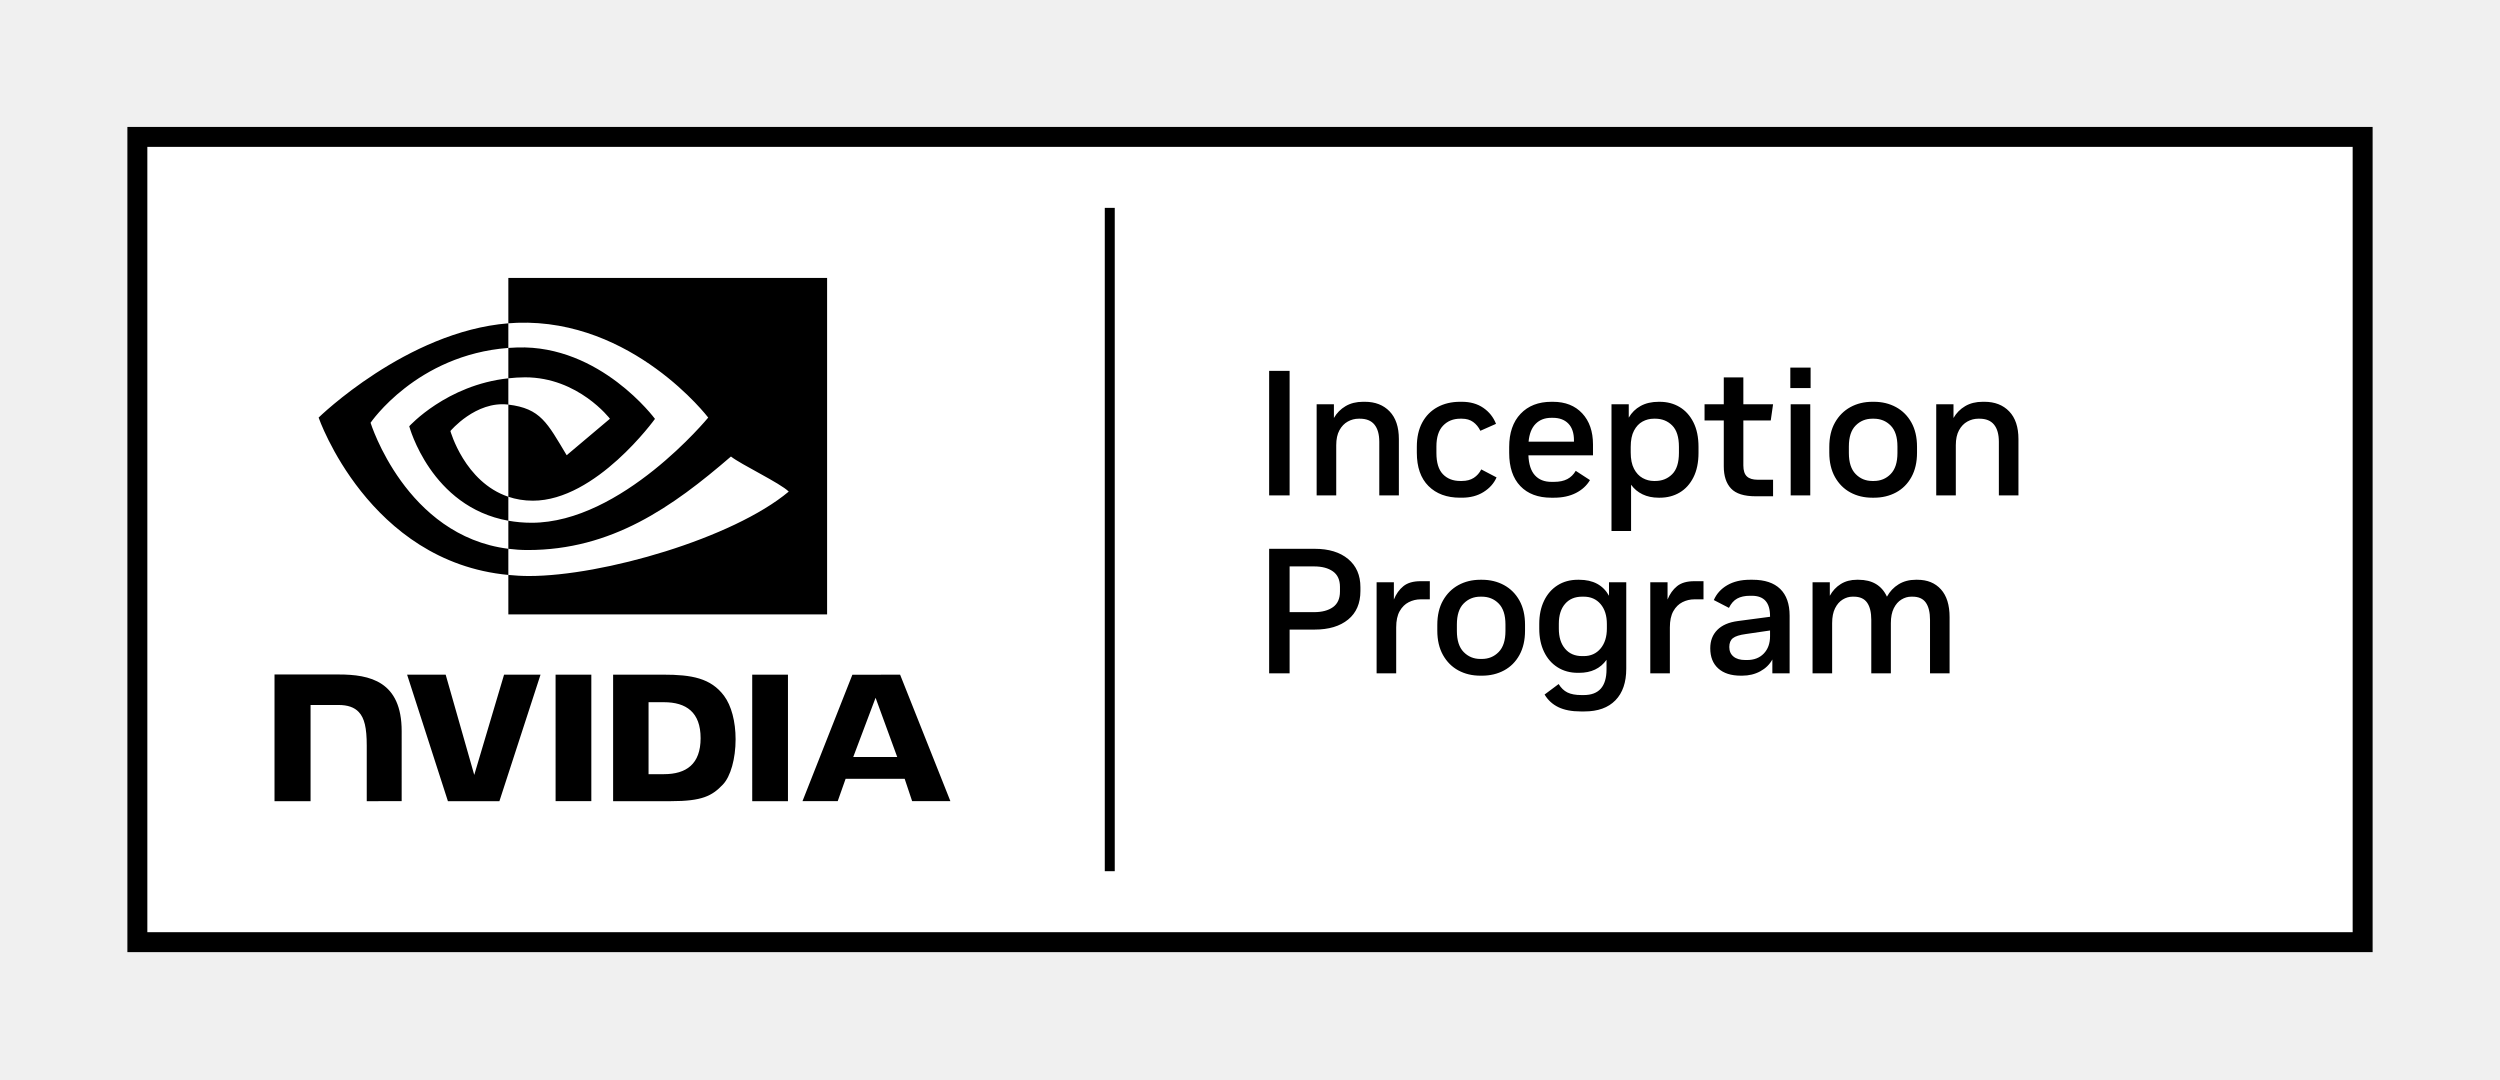
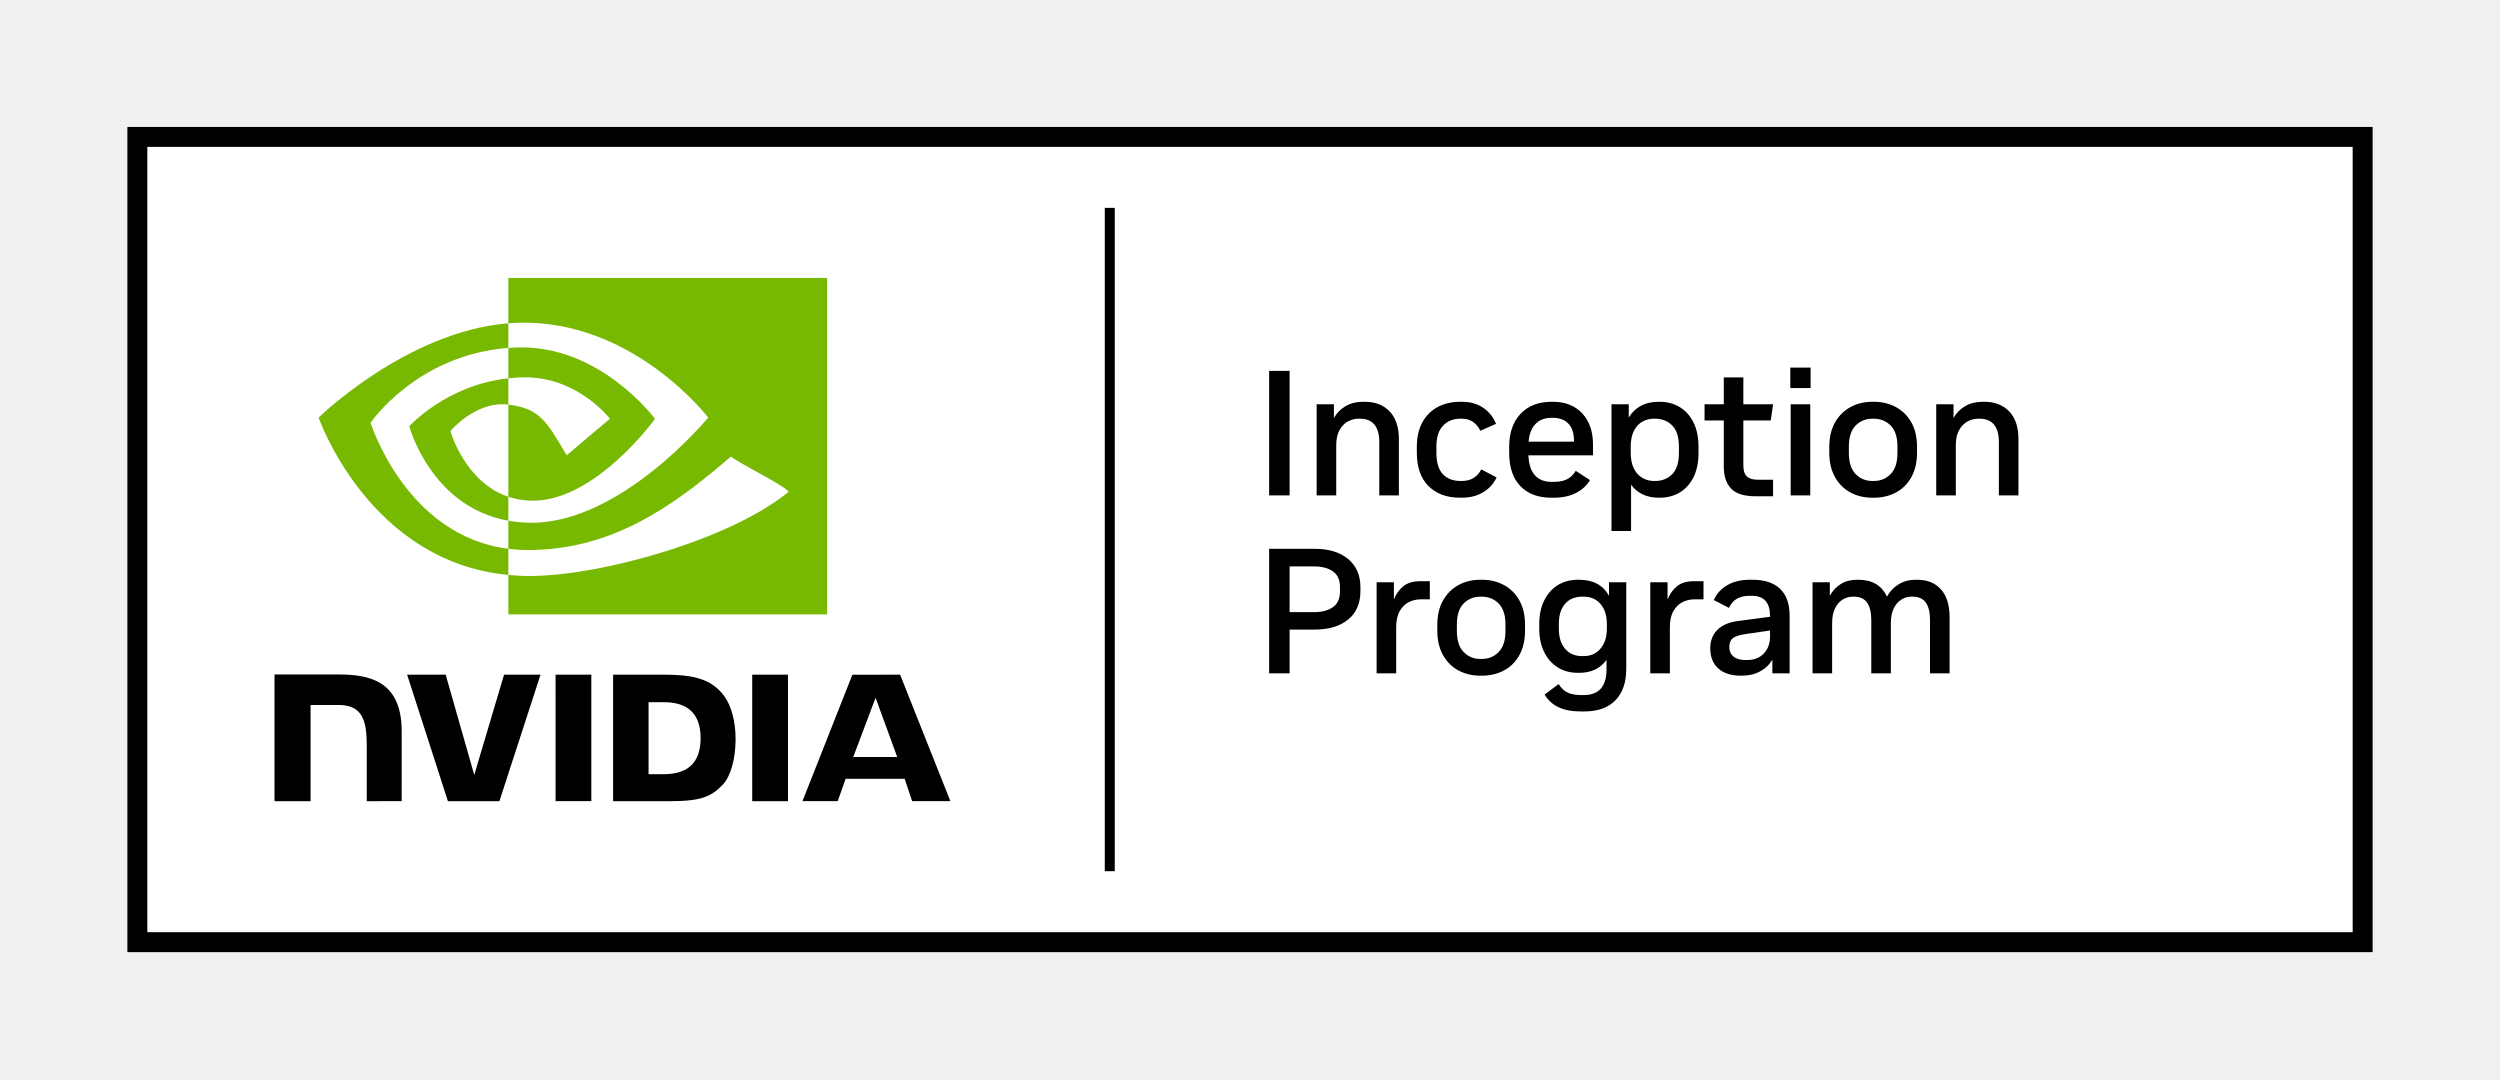
<svg xmlns="http://www.w3.org/2000/svg" id="Artwork" viewBox="0 0 500.429 216">
  <defs>
    <style>
      .cls-1 {
        fill: #fff;
      }
+ 
+       .cls-2 {
+         fill: #76b900;
+       }
    </style>
  </defs>
  <g id="Inception_Program" data-name="Inception Program">
    <rect class="cls-1" x="29.492" y="29.398" width="441.446" height="157.204" />
-     <path d="M25.499,25.405V190.595H474.931V25.405H25.499ZM470.938,186.602H29.492V29.398H470.938V186.602Zm-247.796-12.211h-1.996V41.608h1.996V174.392Zm35.002-75.228h-4.097v-24.932h4.097v24.932Zm17.949-10.721c0-1.496-.319-2.642-.961-3.438-.642-.794-1.616-1.193-2.92-1.193h-.249c-.761,0-1.484,.189-2.174,.57-.688,.381-1.247,.961-1.674,1.745-.427,.783-.64,1.78-.64,2.992v10.044h-3.92v-18.237h3.456v2.743c.57-.997,1.347-1.786,2.333-2.368,.986-.582,2.155-.874,3.508-.874h.358c2.066,0,3.715,.642,4.95,1.923,1.235,1.283,1.854,3.135,1.854,5.557v11.256h-3.92v-10.721Zm9.849,8.85c-1.554-1.554-2.333-3.78-2.333-6.678v-1.175c0-1.9,.361-3.519,1.086-4.863,.725-1.341,1.739-2.368,3.046-3.081,1.307-.711,2.814-1.069,4.525-1.069h.356c1.685,0,3.116,.404,4.293,1.212,1.175,.808,2.024,1.877,2.545,3.204l-3.133,1.39c-.358-.734-.839-1.324-1.444-1.763-.605-.439-1.359-.659-2.261-.659h-.321c-1.401,0-2.547,.464-3.436,1.39-.891,.926-1.336,2.315-1.336,4.167v1.318c0,1.923,.433,3.336,1.299,4.238,.868,.903,2.024,1.353,3.473,1.353h.321c.949,0,1.745-.207,2.387-.622,.64-.416,1.138-.98,1.496-1.693l3.063,1.604c-.524,1.187-1.39,2.161-2.601,2.92-1.21,.76-2.659,1.14-4.345,1.14h-.356c-2.661,0-4.768-.779-6.324-2.335Zm24.596,2.335h.533c1.687,0,3.147-.315,4.382-.945,1.235-.628,2.172-1.49,2.814-2.582l-2.849-1.852c-.427,.736-.992,1.287-1.693,1.656-.7,.367-1.585,.551-2.654,.551h-.533c-1.401,0-2.499-.439-3.295-1.316-.794-.879-1.227-2.209-1.299-3.991h12.928v-2.172c0-2.611-.717-4.689-2.155-6.233-1.436-1.542-3.388-2.315-5.858-2.315h-.321c-2.588,0-4.642,.802-6.162,2.404-1.521,1.604-2.281,3.817-2.281,6.643v1.175c0,2.874,.742,5.089,2.227,6.643,1.484,1.556,3.556,2.335,6.216,2.335Zm-3.152-14.783c.796-.806,1.846-1.21,3.152-1.21h.284c1.33,0,2.37,.387,3.118,1.158,.748,.771,1.123,1.894,1.123,3.365v.249h-9.084c.143-1.567,.611-2.754,1.407-3.562Zm24.843,14.783c1.496,0,2.826-.346,3.989-1.034s2.083-1.703,2.76-3.046c.676-1.341,1.015-2.973,1.015-4.898v-1.175c0-1.946-.338-3.591-1.015-4.932-.676-1.341-1.596-2.364-2.76-3.063s-2.493-1.051-3.989-1.051h-.215c-1.401,0-2.605,.28-3.614,.837-1.011,.559-1.799,1.336-2.369,2.333v-2.671h-3.456v25.361h3.92v-9.262c.593,.831,1.359,1.473,2.296,1.923,.937,.452,2.012,.678,3.224,.678h.215Zm-1.177-3.349c-.783,0-1.531-.195-2.244-.588-.711-.392-1.287-1.009-1.726-1.852-.441-.843-.659-1.929-.659-3.259v-1.106c0-1.353,.218-2.445,.659-3.276,.439-.831,1.009-1.436,1.709-1.817,.7-.381,1.455-.57,2.261-.57h.286c1.353,0,2.482,.452,3.384,1.353,.901,.903,1.353,2.329,1.353,4.275v1.21c0,1.948-.452,3.373-1.353,4.275-.903,.903-2.031,1.353-3.384,1.353h-.286Zm13.999-12.111h-3.848v-3.241h3.848v-5.379h3.918v5.379h5.949l-.464,3.241h-5.485v9.012c0,1.02,.238,1.751,.713,2.19,.474,.441,1.187,.659,2.136,.659h3.1v3.313h-3.491c-2.304,0-3.943-.516-4.917-1.55-.974-1.032-1.459-2.511-1.459-4.434v-9.19Zm13.32-10.578h4.061v4.095h-4.061v-4.095Zm.072,7.337h3.92v18.237h-3.92v-18.237Zm11.95,17.65c1.295,.7,2.76,1.051,4.399,1.051h.321c1.639,0,3.11-.352,4.416-1.051,1.306-.7,2.333-1.728,3.081-3.081,.748-1.355,1.123-2.98,1.123-4.88v-1.175c0-1.9-.375-3.519-1.123-4.863-.748-1.341-1.774-2.368-3.081-3.081-1.307-.711-2.777-1.069-4.416-1.069h-.321c-1.639,0-3.104,.358-4.399,1.069-1.295,.713-2.321,1.739-3.081,3.081-.76,1.343-1.14,2.974-1.14,4.898v1.14c0,1.9,.381,3.525,1.14,4.88,.76,1.353,1.786,2.381,3.081,3.081Zm-.302-9.208c0-1.875,.45-3.27,1.353-4.184s2.018-1.372,3.347-1.372h.286c1.353,0,2.48,.458,3.382,1.372,.903,.914,1.355,2.31,1.355,4.184v1.318c0,1.877-.452,3.276-1.355,4.202-.903,.928-2.029,1.39-3.382,1.39h-.286c-1.33,0-2.445-.462-3.347-1.39-.903-.926-1.353-2.325-1.353-4.202v-1.318Zm33.945-1.461v11.256h-3.92v-10.721c0-1.496-.319-2.642-.961-3.438-.642-.794-1.616-1.193-2.92-1.193h-.249c-.761,0-1.484,.189-2.174,.57-.688,.381-1.247,.961-1.674,1.745-.427,.783-.64,1.78-.64,2.992v10.044h-3.92v-18.237h3.456v2.743c.57-.997,1.347-1.786,2.333-2.368s2.155-.874,3.508-.874h.358c2.066,0,3.715,.642,4.95,1.923,1.235,1.283,1.853,3.135,1.853,5.557Zm-134.174,23.995c-1.639-1.364-3.871-2.047-6.697-2.047h-9.119v24.932h4.097v-8.763h5.021c2.826,0,5.058-.671,6.697-2.012,1.639-1.341,2.457-3.247,2.457-5.717v-.748c0-2.399-.818-4.279-2.457-5.646Zm-1.639,6.502c0,1.424-.47,2.47-1.407,3.133-.937,.665-2.19,.997-3.757,.997h-4.915v-9.153h4.915c1.567,0,2.82,.332,3.757,.997s1.407,1.699,1.407,3.098v.928Zm16.134-2.066h1.853v3.632h-1.817c-.856,0-1.656,.191-2.404,.57-.748,.381-1.355,.98-1.817,1.799-.464,.82-.694,1.906-.694,3.259v9.19h-3.92v-18.237h3.456v3.456c.45-1.115,1.086-2.006,1.906-2.671,.82-.665,1.964-.997,3.436-.997Zm16.707,.783c-1.307-.711-2.777-1.069-4.416-1.069h-.321c-1.639,0-3.104,.358-4.399,1.069-1.295,.713-2.321,1.739-3.081,3.081-.76,1.343-1.14,2.974-1.14,4.898v1.14c0,1.9,.381,3.525,1.14,4.88,.76,1.353,1.786,2.381,3.081,3.081s2.76,1.051,4.399,1.051h.321c1.639,0,3.11-.352,4.416-1.051s2.333-1.728,3.081-3.081c.748-1.355,1.123-2.98,1.123-4.88v-1.175c0-1.9-.375-3.519-1.123-4.863-.748-1.341-1.774-2.368-3.081-3.081Zm.286,9.19c0,1.877-.452,3.276-1.355,4.202-.903,.928-2.029,1.39-3.382,1.39h-.286c-1.33,0-2.445-.462-3.348-1.39-.903-.926-1.353-2.325-1.353-4.202v-1.318c0-1.875,.45-3.27,1.353-4.184,.903-.914,2.018-1.372,3.348-1.372h.286c1.353,0,2.48,.458,3.382,1.372,.903,.914,1.355,2.31,1.355,4.184v1.318Zm20.729-7.053c-1.189-2.138-3.183-3.206-5.986-3.206h-.249c-1.542,0-2.897,.369-4.059,1.105-1.165,.736-2.066,1.768-2.708,3.098-.642,1.33-.962,2.874-.962,4.631v.961c0,1.759,.321,3.301,.962,4.631,.642,1.33,1.542,2.364,2.708,3.098,1.162,.736,2.516,1.105,4.059,1.105h.249c2.424,0,4.252-.868,5.487-2.601v1.888c0,3.442-1.521,5.164-4.559,5.164h-.464c-1.164,0-2.095-.172-2.797-.516-.7-.344-1.287-.908-1.763-1.691l-2.814,2.101c.665,1.115,1.585,1.96,2.76,2.53,1.177,.568,2.665,.854,4.47,.854h.748c2.685,0,4.749-.742,6.198-2.227,1.448-1.484,2.172-3.591,2.172-6.322v-17.311h-3.454v2.708Zm-.429,6.554c0,1.662-.421,2.998-1.264,4.007s-1.966,1.513-3.365,1.513h-.321c-1.45,0-2.59-.491-3.419-1.477-.833-.986-1.247-2.321-1.247-4.008v-.997c0-1.685,.414-3.009,1.247-3.972,.829-.961,1.969-1.442,3.419-1.442h.321c1.399,0,2.522,.493,3.365,1.479s1.264,2.321,1.264,4.007v.891Zm17.489-9.474h1.853v3.632h-1.817c-.856,0-1.656,.191-2.404,.57-.748,.381-1.355,.98-1.817,1.799-.464,.82-.694,1.906-.694,3.259v9.19h-3.92v-18.237h3.456v3.456c.45-1.115,1.086-2.006,1.906-2.671,.82-.665,1.964-.997,3.436-.997Zm11.683-.286h-.535c-1.78,0-3.293,.363-4.54,1.086-1.247,.725-2.143,1.716-2.69,2.975l3.029,1.567c.427-.877,.978-1.502,1.656-1.869,.676-.369,1.525-.553,2.545-.553h.392c2.422,0,3.634,1.353,3.634,4.061v.143l-6.448,.854c-1.805,.238-3.175,.831-4.113,1.78-.939,.951-1.407,2.172-1.407,3.668,0,1.734,.533,3.083,1.602,4.043,1.069,.962,2.576,1.444,4.523,1.444h.249c1.355,0,2.565-.292,3.634-.874,1.069-.582,1.877-1.37,2.422-2.368v2.777h3.456v-11.54c0-2.35-.63-4.138-1.888-5.361-1.258-1.222-3.098-1.834-5.52-1.834Zm3.491,11.291c0,1.45-.416,2.607-1.247,3.473-.831,.868-1.948,1.301-3.349,1.301h-.356c-1.02,0-1.811-.232-2.368-.696-.559-.462-.837-1.098-.837-1.906,0-.806,.242-1.399,.729-1.78,.487-.379,1.347-.653,2.582-.819l4.845-.711v1.138Zm34.211-9.368c1.152,1.283,1.728,3.135,1.728,5.557v11.256h-3.918v-10.721c0-1.496-.28-2.642-.837-3.438-.559-.794-1.444-1.192-2.654-1.192h-.286c-.665,0-1.312,.189-1.94,.57-.63,.381-1.14,.961-1.533,1.745-.39,.783-.588,1.78-.588,2.992v10.044h-3.918v-10.721c0-1.496-.28-2.642-.837-3.438-.559-.794-1.444-1.192-2.654-1.192h-.286c-.665,0-1.312,.189-1.94,.57-.63,.381-1.14,.961-1.531,1.745-.392,.783-.588,1.78-.588,2.992v10.044h-3.92v-18.237h3.456v2.708c.545-.997,1.276-1.782,2.19-2.35,.914-.57,1.989-.856,3.224-.856h.321c2.754,0,4.654,1.129,5.7,3.384,.57-1.044,1.347-1.871,2.333-2.476,.986-.605,2.13-.908,3.436-.908h.321c1.995,0,3.568,.642,4.72,1.923Zm-277.312,17.071l.003,25.324h7.152v-25.324l-7.154-0Zm-56.262-.034v25.359h7.216v-19.255l5.59,.002c1.852,0,3.17,.461,4.063,1.413,1.131,1.206,1.593,3.149,1.593,6.705v11.135l6.99-.001,.001-14.009c0-10-6.374-11.348-12.61-11.348h-12.843m67.778,.035v25.323h11.6c6.181,0,8.198-1.028,10.379-3.333,1.542-1.618,2.539-5.169,2.539-9.051,0-3.559-.843-6.735-2.315-8.713-2.65-3.536-6.467-4.228-12.166-4.228h-10.038Zm7.094,5.514h3.075c4.461,0,7.346,2.003,7.346,7.202,0,5.199-2.885,7.203-7.346,7.203h-3.075v-14.404Zm-28.922-5.514l-5.969,20.07-5.72-20.069-7.72-.001,8.168,25.323h10.308l8.232-25.323h-7.3Zm49.674,25.323h7.153v-25.322l-7.155-.001,.002,25.323Zm20.049-25.314l-9.987,25.306h7.052l1.58-4.473h11.819l1.496,4.473h7.657l-10.063-25.308-9.554,.002Zm4.643,4.617l4.332,11.855h-8.802l4.469-11.855Zm-73.51-63.946v-6.084c.59-.042,1.187-.073,1.795-.093,16.639-.523,27.556,14.297,27.556,14.297,0,0-11.79,16.376-24.432,16.376-1.821,0-3.45-.293-4.919-.787v-18.448c6.478,.782,7.78,3.644,11.675,10.135l8.661-7.303s-6.323-8.292-16.981-8.292c-1.16,0-2.268,.082-3.356,.198m0-20.097v9.087c.597-.047,1.195-.085,1.795-.107,23.14-.78,38.215,18.977,38.215,18.977,0,0-17.316,21.056-35.355,21.056-1.653,0-3.201-.153-4.655-.41v5.617c1.244,.158,2.532,.251,3.876,.251,16.788,0,28.928-8.573,40.684-18.72,1.948,1.561,9.928,5.357,11.569,7.021-11.178,9.357-37.227,16.899-51.994,16.899-1.423,0-2.792-.086-4.134-.215v7.894h63.806V55.63h-63.806Zm0,43.807v4.796c-15.527-2.768-19.836-18.908-19.836-18.908,0,0,7.455-8.26,19.836-9.598v5.262c-.01,0-.016-.002-.024-.002-6.497-.78-11.574,5.291-11.574,5.291,0,0,2.844,10.219,11.598,13.16m-27.577-14.812s9.202-13.579,27.577-14.983v-4.926c-20.352,1.633-37.976,18.87-37.976,18.87,0,0,9.981,28.858,37.976,31.5v-5.236c-20.543-2.585-27.577-25.225-27.577-25.225Z" />
+     <path d="M25.499,25.405V190.595H474.931V25.405H25.499ZM470.938,186.602H29.492V29.398H470.938V186.602Zm-247.796-12.211h-1.996V41.608h1.996V174.392Zm35.002-75.228h-4.097v-24.932h4.097v24.932Zm17.949-10.721c0-1.496-.319-2.642-.961-3.438-.642-.794-1.616-1.193-2.92-1.193h-.249c-.761,0-1.484,.189-2.174,.57-.688,.381-1.247,.961-1.674,1.745-.427,.783-.64,1.78-.64,2.992v10.044h-3.92v-18.237h3.456v2.743c.57-.997,1.347-1.786,2.333-2.368,.986-.582,2.155-.874,3.508-.874h.358c2.066,0,3.715,.642,4.95,1.923,1.235,1.283,1.854,3.135,1.854,5.557v11.256h-3.92v-10.721Zm9.849,8.85c-1.554-1.554-2.333-3.78-2.333-6.678v-1.175c0-1.9,.361-3.519,1.086-4.863,.725-1.341,1.739-2.368,3.046-3.081,1.307-.711,2.814-1.069,4.525-1.069h.356c1.685,0,3.116,.404,4.293,1.212,1.175,.808,2.024,1.877,2.545,3.204l-3.133,1.39c-.358-.734-.839-1.324-1.444-1.763-.605-.439-1.359-.659-2.261-.659h-.321c-1.401,0-2.547,.464-3.436,1.39-.891,.926-1.336,2.315-1.336,4.167v1.318c0,1.923,.433,3.336,1.299,4.238,.868,.903,2.024,1.353,3.473,1.353h.321c.949,0,1.745-.207,2.387-.622,.64-.416,1.138-.98,1.496-1.693l3.063,1.604c-.524,1.187-1.39,2.161-2.601,2.92-1.21,.76-2.659,1.14-4.345,1.14h-.356c-2.661,0-4.768-.779-6.324-2.335Zm24.596,2.335h.533c1.687,0,3.147-.315,4.382-.945,1.235-.628,2.172-1.49,2.814-2.582l-2.849-1.852c-.427,.736-.992,1.287-1.693,1.656-.7,.367-1.585,.551-2.654,.551h-.533c-1.401,0-2.499-.439-3.295-1.316-.794-.879-1.227-2.209-1.299-3.991h12.928v-2.172c0-2.611-.717-4.689-2.155-6.233-1.436-1.542-3.388-2.315-5.858-2.315h-.321c-2.588,0-4.642,.802-6.162,2.404-1.521,1.604-2.281,3.817-2.281,6.643v1.175c0,2.874,.742,5.089,2.227,6.643,1.484,1.556,3.556,2.335,6.216,2.335Zm-3.152-14.783c.796-.806,1.846-1.21,3.152-1.21h.284c1.33,0,2.37,.387,3.118,1.158,.748,.771,1.123,1.894,1.123,3.365v.249h-9.084c.143-1.567,.611-2.754,1.407-3.562Zm24.843,14.783c1.496,0,2.826-.346,3.989-1.034s2.083-1.703,2.76-3.046c.676-1.341,1.015-2.973,1.015-4.898v-1.175c0-1.946-.338-3.591-1.015-4.932-.676-1.341-1.596-2.364-2.76-3.063s-2.493-1.051-3.989-1.051h-.215c-1.401,0-2.605,.28-3.614,.837-1.011,.559-1.799,1.336-2.369,2.333v-2.671h-3.456v25.361h3.92v-9.262c.593,.831,1.359,1.473,2.296,1.923,.937,.452,2.012,.678,3.224,.678h.215Zm-1.177-3.349c-.783,0-1.531-.195-2.244-.588-.711-.392-1.287-1.009-1.726-1.852-.441-.843-.659-1.929-.659-3.259v-1.106c0-1.353,.218-2.445,.659-3.276,.439-.831,1.009-1.436,1.709-1.817,.7-.381,1.455-.57,2.261-.57h.286c1.353,0,2.482,.452,3.384,1.353,.901,.903,1.353,2.329,1.353,4.275v1.21c0,1.948-.452,3.373-1.353,4.275-.903,.903-2.031,1.353-3.384,1.353h-.286Zm13.999-12.111h-3.848v-3.241h3.848v-5.379h3.918v5.379h5.949l-.464,3.241h-5.485v9.012c0,1.02,.238,1.751,.713,2.19,.474,.441,1.187,.659,2.136,.659h3.1v3.313h-3.491c-2.304,0-3.943-.516-4.917-1.55-.974-1.032-1.459-2.511-1.459-4.434v-9.19Zm13.32-10.578h4.061v4.095h-4.061v-4.095Zm.072,7.337h3.92v18.237h-3.92v-18.237Zm11.95,17.65c1.295,.7,2.76,1.051,4.399,1.051h.321c1.639,0,3.11-.352,4.416-1.051,1.306-.7,2.333-1.728,3.081-3.081,.748-1.355,1.123-2.98,1.123-4.88v-1.175c0-1.9-.375-3.519-1.123-4.863-.748-1.341-1.774-2.368-3.081-3.081-1.307-.711-2.777-1.069-4.416-1.069h-.321c-1.639,0-3.104,.358-4.399,1.069-1.295,.713-2.321,1.739-3.081,3.081-.76,1.343-1.14,2.974-1.14,4.898v1.14c0,1.9,.381,3.525,1.14,4.88,.76,1.353,1.786,2.381,3.081,3.081Zm-.302-9.208c0-1.875,.45-3.27,1.353-4.184s2.018-1.372,3.347-1.372h.286c1.353,0,2.48,.458,3.382,1.372,.903,.914,1.355,2.31,1.355,4.184v1.318c0,1.877-.452,3.276-1.355,4.202-.903,.928-2.029,1.39-3.382,1.39h-.286c-1.33,0-2.445-.462-3.347-1.39-.903-.926-1.353-2.325-1.353-4.202v-1.318Zm33.945-1.461v11.256h-3.92v-10.721c0-1.496-.319-2.642-.961-3.438-.642-.794-1.616-1.193-2.92-1.193h-.249c-.761,0-1.484,.189-2.174,.57-.688,.381-1.247,.961-1.674,1.745-.427,.783-.64,1.78-.64,2.992v10.044h-3.92v-18.237h3.456v2.743c.57-.997,1.347-1.786,2.333-2.368s2.155-.874,3.508-.874h.358c2.066,0,3.715,.642,4.95,1.923,1.235,1.283,1.853,3.135,1.853,5.557Zm-134.174,23.995c-1.639-1.364-3.871-2.047-6.697-2.047h-9.119v24.932h4.097v-8.763h5.021c2.826,0,5.058-.671,6.697-2.012,1.639-1.341,2.457-3.247,2.457-5.717v-.748c0-2.399-.818-4.279-2.457-5.646Zm-1.639,6.502c0,1.424-.47,2.47-1.407,3.133-.937,.665-2.19,.997-3.757,.997h-4.915v-9.153h4.915c1.567,0,2.82,.332,3.757,.997s1.407,1.699,1.407,3.098v.928Zm16.134-2.066h1.853v3.632h-1.817c-.856,0-1.656,.191-2.404,.57-.748,.381-1.355,.98-1.817,1.799-.464,.82-.694,1.906-.694,3.259v9.19h-3.92v-18.237h3.456v3.456c.45-1.115,1.086-2.006,1.906-2.671,.82-.665,1.964-.997,3.436-.997Zm16.707,.783c-1.307-.711-2.777-1.069-4.416-1.069h-.321c-1.639,0-3.104,.358-4.399,1.069-1.295,.713-2.321,1.739-3.081,3.081-.76,1.343-1.14,2.974-1.14,4.898v1.14c0,1.9,.381,3.525,1.14,4.88,.76,1.353,1.786,2.381,3.081,3.081s2.76,1.051,4.399,1.051h.321c1.639,0,3.11-.352,4.416-1.051s2.333-1.728,3.081-3.081c.748-1.355,1.123-2.98,1.123-4.88v-1.175c0-1.9-.375-3.519-1.123-4.863-.748-1.341-1.774-2.368-3.081-3.081Zm.286,9.19c0,1.877-.452,3.276-1.355,4.202-.903,.928-2.029,1.39-3.382,1.39h-.286c-1.33,0-2.445-.462-3.348-1.39-.903-.926-1.353-2.325-1.353-4.202v-1.318c0-1.875,.45-3.27,1.353-4.184,.903-.914,2.018-1.372,3.348-1.372h.286c1.353,0,2.48,.458,3.382,1.372,.903,.914,1.355,2.31,1.355,4.184v1.318Zm20.729-7.053c-1.189-2.138-3.183-3.206-5.986-3.206h-.249c-1.542,0-2.897,.369-4.059,1.105-1.165,.736-2.066,1.768-2.708,3.098-.642,1.33-.962,2.874-.962,4.631v.961c0,1.759,.321,3.301,.962,4.631,.642,1.33,1.542,2.364,2.708,3.098,1.162,.736,2.516,1.105,4.059,1.105h.249c2.424,0,4.252-.868,5.487-2.601v1.888c0,3.442-1.521,5.164-4.559,5.164h-.464c-1.164,0-2.095-.172-2.797-.516-.7-.344-1.287-.908-1.763-1.691l-2.814,2.101c.665,1.115,1.585,1.96,2.76,2.53,1.177,.568,2.665,.854,4.47,.854h.748c2.685,0,4.749-.742,6.198-2.227,1.448-1.484,2.172-3.591,2.172-6.322v-17.311h-3.454v2.708Zm-.429,6.554c0,1.662-.421,2.998-1.264,4.007s-1.966,1.513-3.365,1.513h-.321c-1.45,0-2.59-.491-3.419-1.477-.833-.986-1.247-2.321-1.247-4.008v-.997c0-1.685,.414-3.009,1.247-3.972,.829-.961,1.969-1.442,3.419-1.442h.321c1.399,0,2.522,.493,3.365,1.479s1.264,2.321,1.264,4.007v.891Zm17.489-9.474h1.853v3.632h-1.817c-.856,0-1.656,.191-2.404,.57-.748,.381-1.355,.98-1.817,1.799-.464,.82-.694,1.906-.694,3.259v9.19h-3.92v-18.237h3.456v3.456c.45-1.115,1.086-2.006,1.906-2.671,.82-.665,1.964-.997,3.436-.997Zm11.683-.286h-.535c-1.78,0-3.293,.363-4.54,1.086-1.247,.725-2.143,1.716-2.69,2.975l3.029,1.567c.427-.877,.978-1.502,1.656-1.869,.676-.369,1.525-.553,2.545-.553h.392c2.422,0,3.634,1.353,3.634,4.061v.143l-6.448,.854c-1.805,.238-3.175,.831-4.113,1.78-.939,.951-1.407,2.172-1.407,3.668,0,1.734,.533,3.083,1.602,4.043,1.069,.962,2.576,1.444,4.523,1.444h.249c1.355,0,2.565-.292,3.634-.874,1.069-.582,1.877-1.37,2.422-2.368v2.777h3.456v-11.54c0-2.35-.63-4.138-1.888-5.361-1.258-1.222-3.098-1.834-5.52-1.834Zm3.491,11.291c0,1.45-.416,2.607-1.247,3.473-.831,.868-1.948,1.301-3.349,1.301h-.356c-1.02,0-1.811-.232-2.368-.696-.559-.462-.837-1.098-.837-1.906,0-.806,.242-1.399,.729-1.78,.487-.379,1.347-.653,2.582-.819l4.845-.711v1.138Zm34.211-9.368c1.152,1.283,1.728,3.135,1.728,5.557v11.256h-3.918v-10.721c0-1.496-.28-2.642-.837-3.438-.559-.794-1.444-1.192-2.654-1.192h-.286c-.665,0-1.312,.189-1.94,.57-.63,.381-1.14,.961-1.533,1.745-.39,.783-.588,1.78-.588,2.992v10.044h-3.918v-10.721c0-1.496-.28-2.642-.837-3.438-.559-.794-1.444-1.192-2.654-1.192h-.286c-.665,0-1.312,.189-1.94,.57-.63,.381-1.14,.961-1.531,1.745-.392,.783-.588,1.78-.588,2.992v10.044h-3.92v-18.237h3.456v2.708c.545-.997,1.276-1.782,2.19-2.35,.914-.57,1.989-.856,3.224-.856h.321c2.754,0,4.654,1.129,5.7,3.384,.57-1.044,1.347-1.871,2.333-2.476,.986-.605,2.13-.908,3.436-.908h.321c1.995,0,3.568,.642,4.72,1.923Z" />
+     <g id="NVIDIA_Logo" data-name="NVIDIA Logo">
+       <path id="NVIDIA" d="M111.212,135.046l.003,25.324h7.152v-25.324l-7.154-0Zm-56.262-.034v25.359h7.216v-19.255l5.59,.002c1.852,0,3.17,.461,4.063,1.413,1.131,1.206,1.593,3.149,1.593,6.705v11.135l6.99-.001,.001-14.009c0-10-6.374-11.348-12.61-11.348h-12.843m67.778,.035v25.323h11.6c6.181,0,8.198-1.028,10.379-3.333,1.542-1.618,2.539-5.169,2.539-9.051,0-3.559-.843-6.735-2.315-8.713-2.65-3.536-6.467-4.228-12.166-4.228h-10.038Zm7.094,5.514h3.075c4.461,0,7.346,2.003,7.346,7.202,0,5.199-2.885,7.203-7.346,7.203h-3.075v-14.404Zm-28.922-5.514l-5.969,20.07-5.72-20.069-7.72-.001,8.168,25.323h10.308l8.232-25.323h-7.3Zm49.674,25.323h7.153v-25.322l-7.155-.001,.002,25.323Zm20.049-25.314l-9.987,25.306h7.052l1.58-4.473h11.819l1.496,4.473h7.657l-10.063-25.308-9.554,.002Zm4.643,4.617l4.332,11.855h-8.802l4.469-11.855Z" />
+       <path id="Eye_Mark" data-name="Eye Mark" class="cls-2" d="M101.757,75.727v-6.084c.59-.042,1.187-.073,1.795-.093,16.639-.523,27.556,14.297,27.556,14.297,0,0-11.79,16.376-24.432,16.376-1.821,0-3.45-.293-4.919-.787v-18.448c6.478,.782,7.78,3.644,11.675,10.135l8.661-7.303s-6.323-8.292-16.981-8.292c-1.16,0-2.268,.082-3.356,.198m0-20.097v9.087c.597-.047,1.195-.085,1.795-.107,23.14-.78,38.215,18.977,38.215,18.977,0,0-17.316,21.056-35.355,21.056-1.653,0-3.201-.153-4.655-.41v5.617c1.244,.158,2.532,.251,3.876,.251,16.788,0,28.928-8.573,40.684-18.72,1.948,1.561,9.928,5.357,11.569,7.021-11.178,9.357-37.227,16.899-51.994,16.899-1.423,0-2.792-.086-4.134-.215v7.894h63.806V55.63h-63.806Zm0,43.807v4.796c-15.527-2.768-19.836-18.908-19.836-18.908,0,0,7.455-8.26,19.836-9.598v5.262c-.01,0-.016-.002-.024-.002-6.497-.78-11.574,5.291-11.574,5.291,0,0,2.844,10.219,11.598,13.16m-27.577-14.812s9.202-13.579,27.577-14.983v-4.926c-20.352,1.633-37.976,18.87-37.976,18.87,0,0,9.981,28.858,37.976,31.5v-5.236c-20.543-2.585-27.577-25.225-27.577-25.225Z" />
+     </g>
  </g>
</svg>
